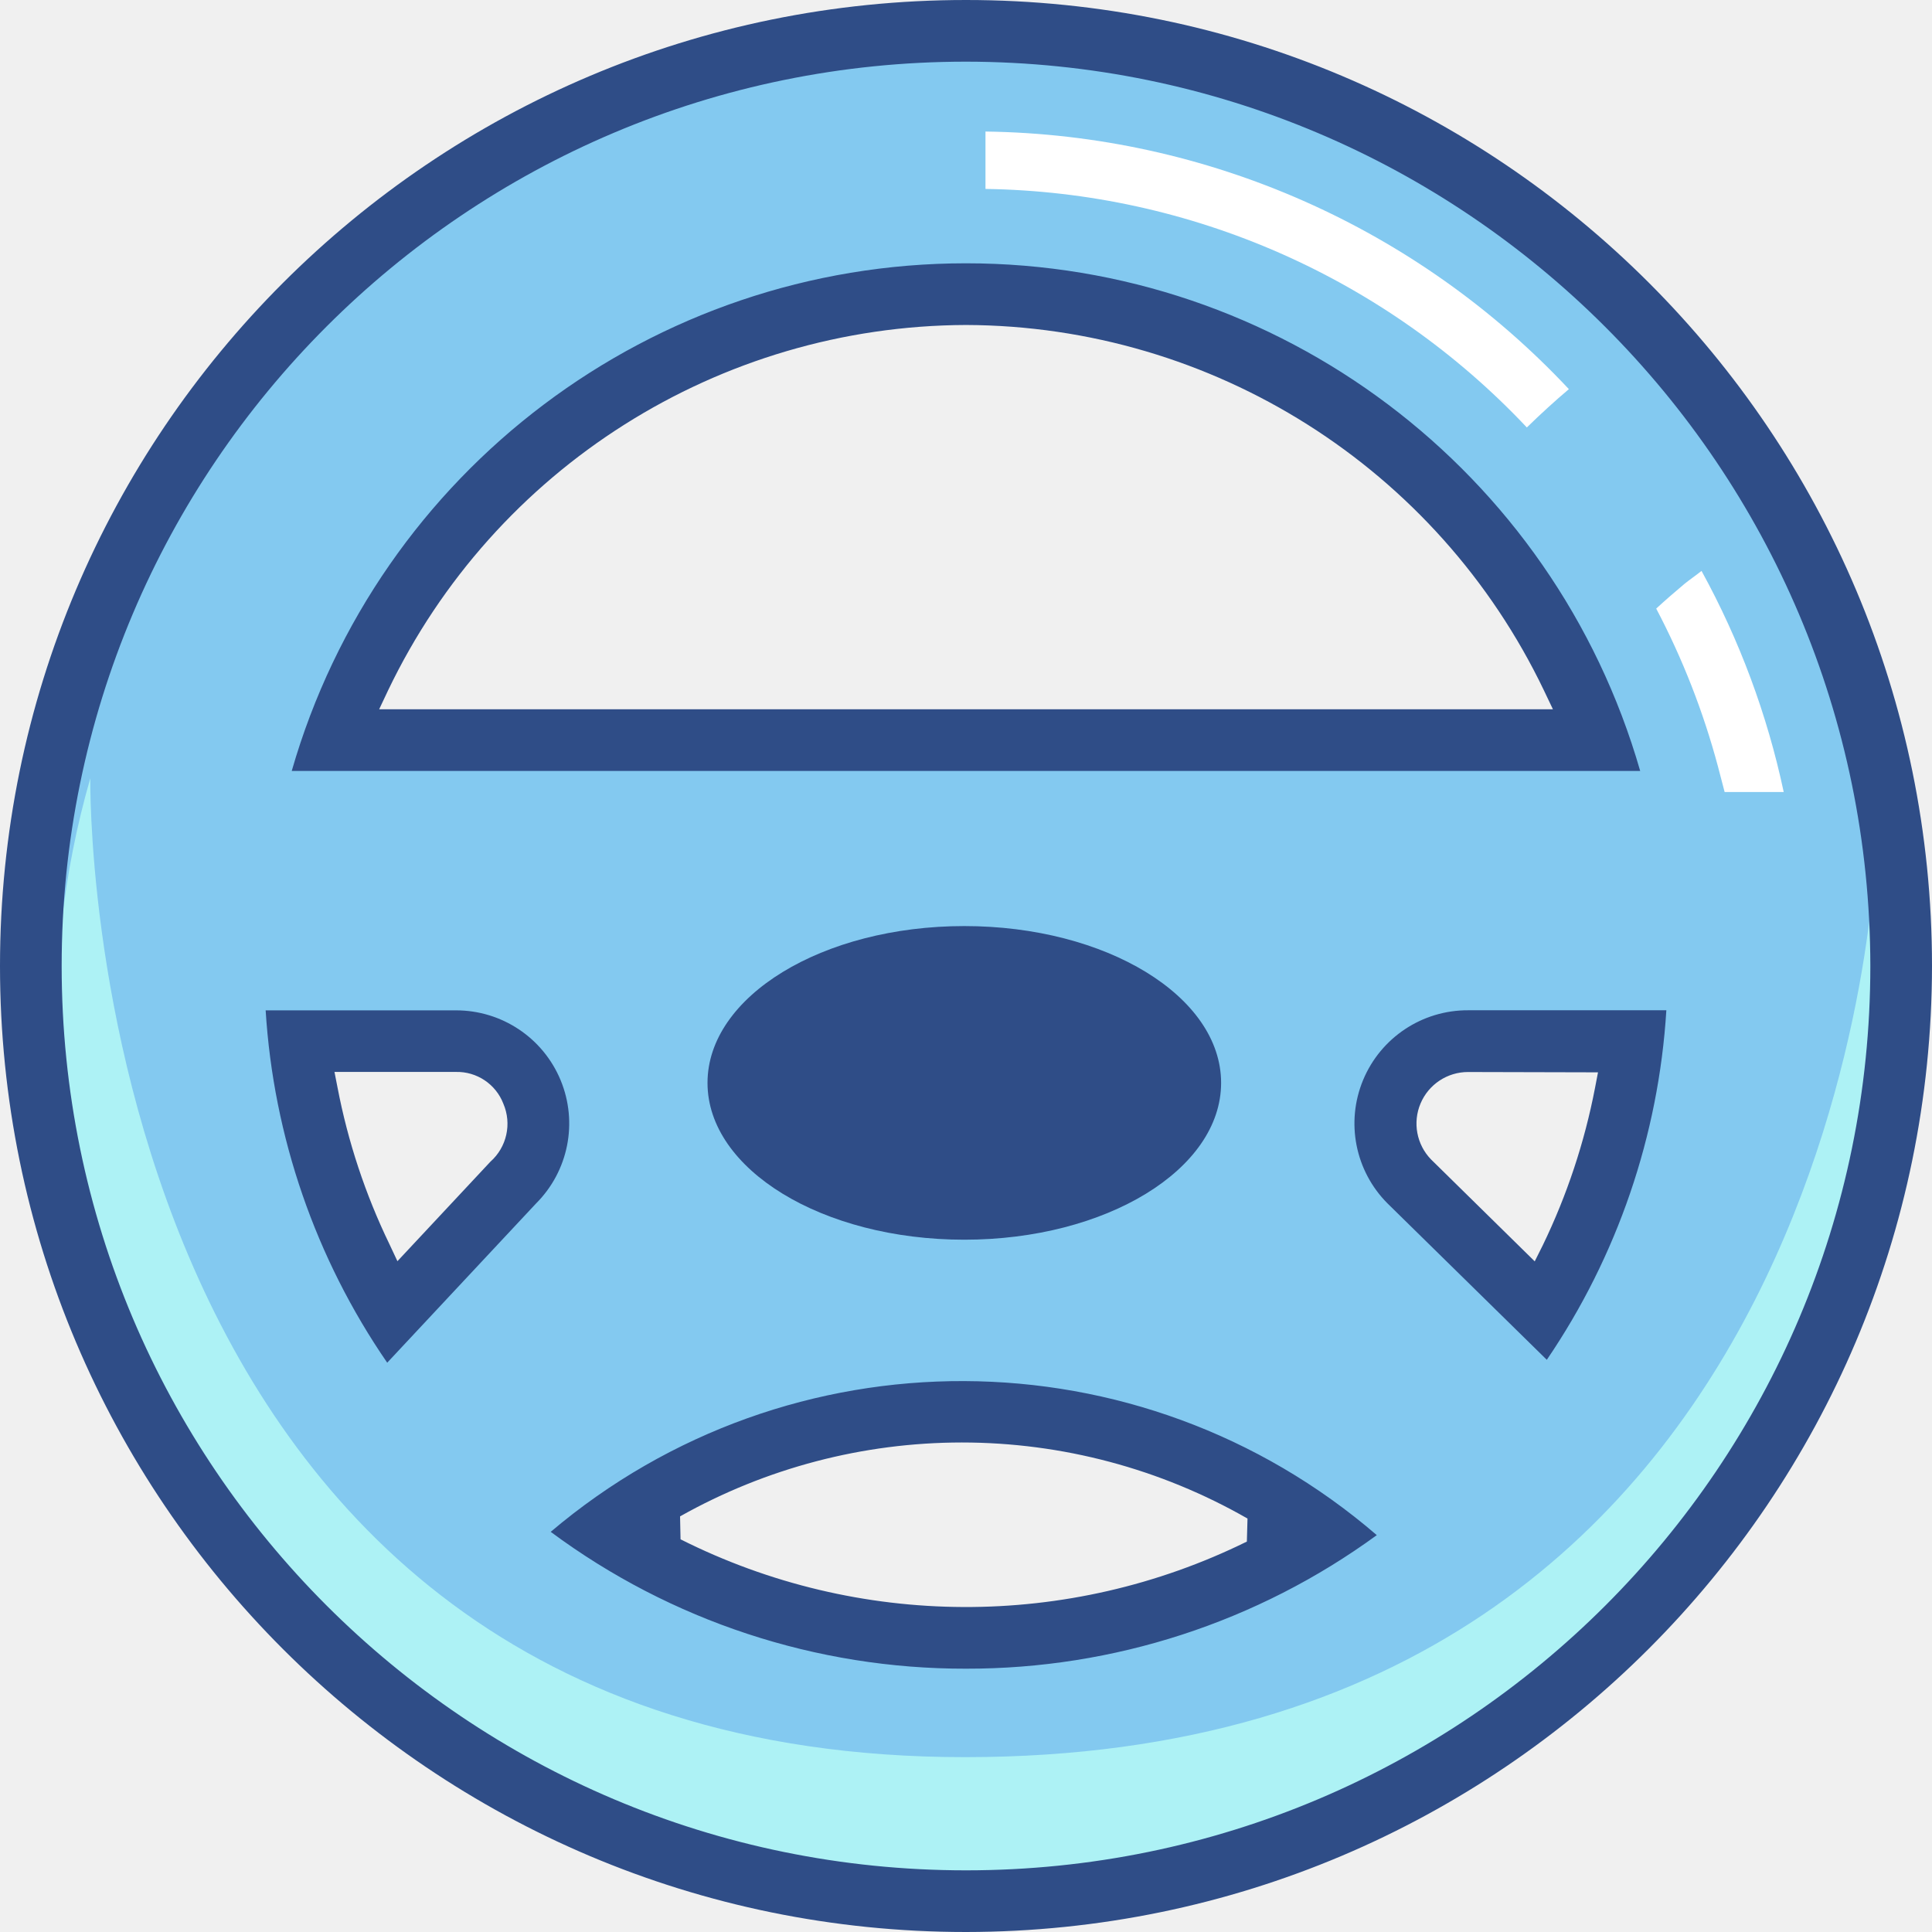
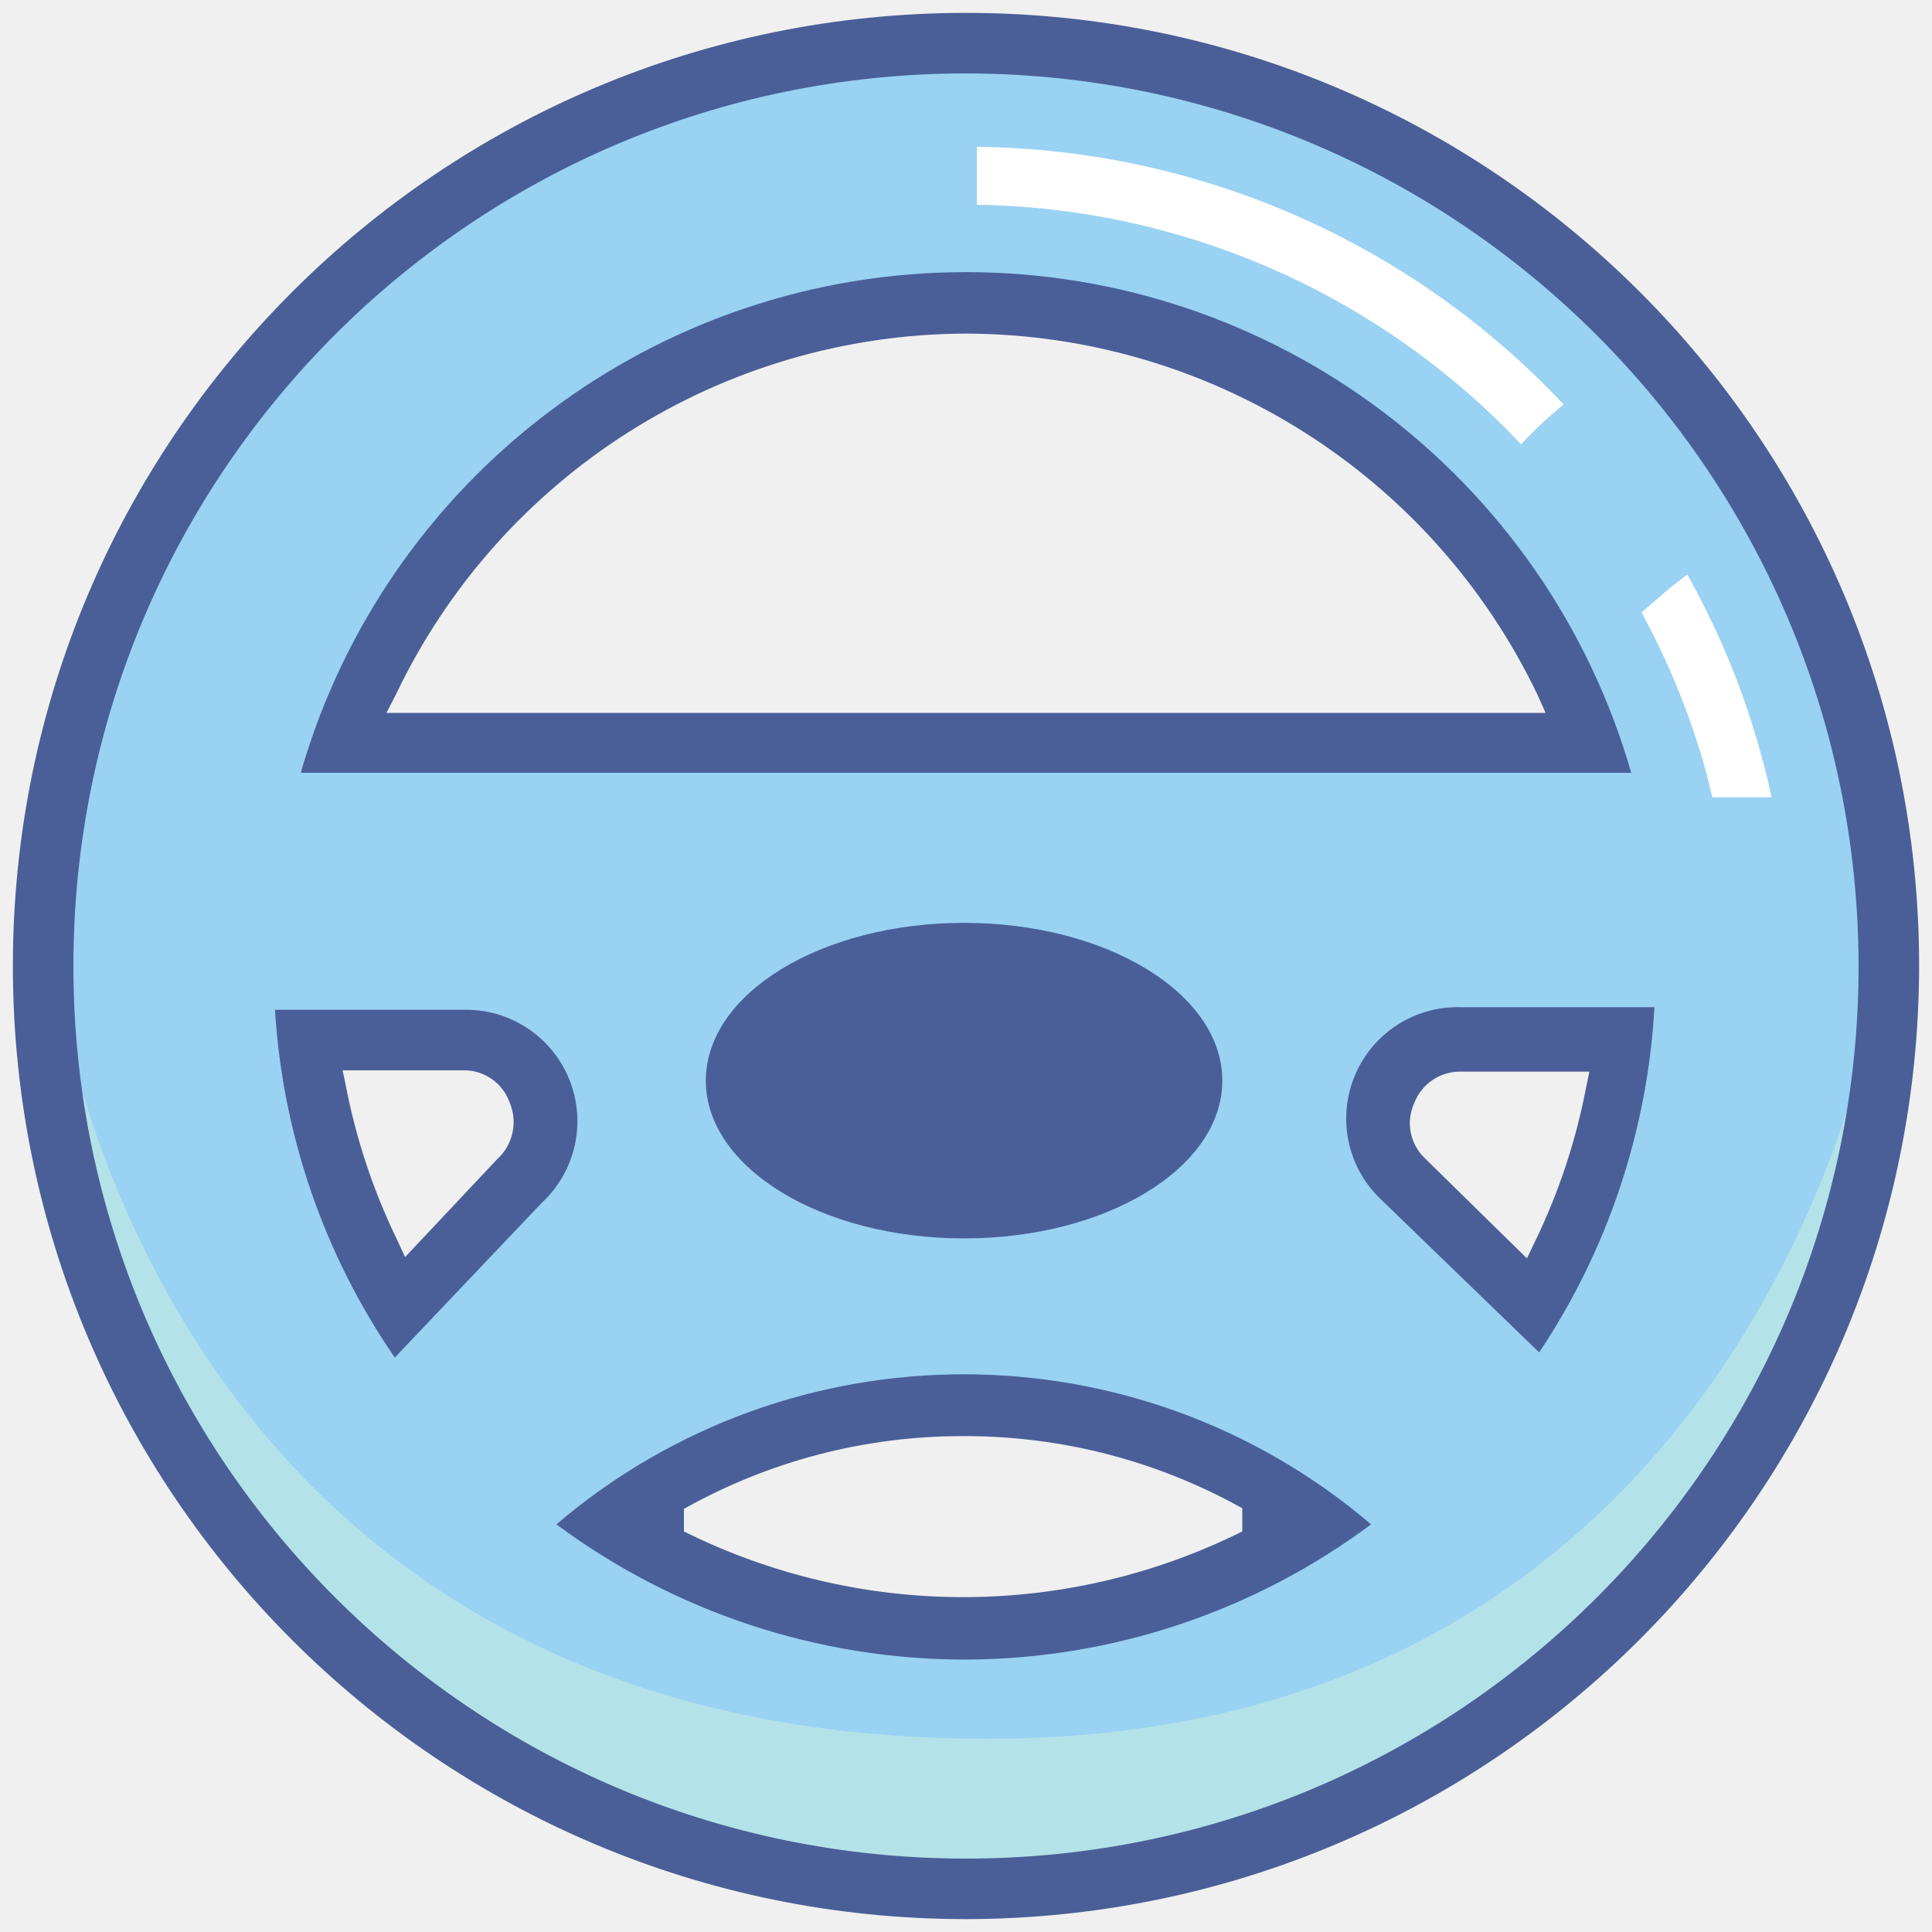
- <svg xmlns="http://www.w3.org/2000/svg" width="24" height="24" viewBox="0 0 24 24">
-   <g id="wheel" transform="translate(0 0)">
-     <path id="Path_2372" data-name="Path 2372" d="M12.332.845A11.487,11.487,0,1,0,23.818,12.332,11.5,11.5,0,0,0,12.332.845ZM4.28,9.663a8.478,8.478,0,0,1,16.1,0Zm1.71,3.464a1.163,1.163,0,0,1,.814,2l-1.636,1.75a8.44,8.44,0,0,1-1.281-3.746Zm6.29,4.605a7.649,7.649,0,0,1,4.757,1.655A8.423,8.423,0,0,1,7.57,19.35,7.651,7.651,0,0,1,12.28,17.732Zm5.466-2.62a1.163,1.163,0,0,1,.824-1.986h2.206a8.431,8.431,0,0,1-1.264,3.721Z" transform="translate(-0.332 -0.332)" fill="#83c9f0" />
-     <path id="Path_2373" data-name="Path 2373" d="M22.422,5.453a10.117,10.117,0,0,0-7.247-3.2v.713A9.428,9.428,0,0,1,21.9,5.929Q22.159,5.676,22.422,5.453Z" transform="translate(-2.933 -0.619)" fill="#fff" />
-     <path id="Path_2376" data-name="Path 2376" d="M191.3,15.588s-.2,12.161,10.865,12.161,11.318-11.336,11.318-11.336a11.525,11.525,0,0,1-1.152,7.051A11.27,11.27,0,0,1,202.17,29.31a11.448,11.448,0,0,1-10.47-6.567A10.869,10.869,0,0,1,191.3,15.588Z" transform="translate(-190.178 -5.921)" fill="#adf2f5" />
-     <path id="Path_2374" data-name="Path 2374" d="M25.845,9.087c-.119.1-.235.2-.35.306a9.455,9.455,0,0,1,.768,1.965l.082.314h.734a10.055,10.055,0,0,0-1.021-2.747C25.988,8.981,25.914,9.031,25.845,9.087Z" transform="translate(-4.921 -1.833)" fill="#fff" />
-     <path id="Path_2375" data-name="Path 2375" d="M12.2,24.2a12,12,0,1,1,12-12A12.013,12.013,0,0,1,12.2,24.2ZM12.2.966A11.234,11.234,0,1,0,23.434,12.2,11.246,11.246,0,0,0,12.2.966Zm0,19.963a8.626,8.626,0,0,1-5.159-1.7,7.9,7.9,0,0,1,10.262.041A8.629,8.629,0,0,1,12.2,20.929Zm-.052-2.81a7.146,7.146,0,0,0-3.5.918l.006.285a7.894,7.894,0,0,0,7.035.028l.008-.286A7.142,7.142,0,0,0,12.148,18.119ZM5.01,17.128A8.671,8.671,0,0,1,3.5,12.751H5.864a1.405,1.405,0,0,1,.994,2.4ZM4.393,13.71a7.869,7.869,0,0,0,.644,1.944l.1.213,1.155-1.236a.63.63,0,0,0,.161-.72.616.616,0,0,0-.591-.395H4.355Zm13.044,1.44a1.406,1.406,0,0,1,1-2.4H20.9a8.663,8.663,0,0,1-1.485,4.342Zm1-1.633a.64.64,0,0,0-.46,1.086l1.288,1.266.1-.2a7.935,7.935,0,0,0,.649-1.955l.037-.193ZM3.824,9.777a8.715,8.715,0,0,1,16.751,0ZM12.2,4.237A7.993,7.993,0,0,0,5.02,8.778l-.11.233H19.491l-.111-.233A7.993,7.993,0,0,0,12.2,4.237Z" transform="translate(-0.2 -0.2)" fill="#2f4d87" />
-     <ellipse id="Ellipse_314" data-name="Ellipse 314" cx="3.19" cy="1.948" rx="3.19" ry="1.948" transform="translate(8.789 11.504)" fill="#2f4d87" />
-   </g>
+ <svg xmlns="http://www.w3.org/2000/svg" id="Layer_1" data-name="Layer 1" viewBox="0 0 30 30">
+   <defs>
+     <style>.cls-1{fill:#99d2f3;}.cls-2{fill:#fff;}.cls-3{fill:#b4e2e9;}.cls-4{fill:#4a5f98;}</style>
+   </defs>
+   <path class="cls-1" d="M15,.84A14.16,14.16,0,1,0,29.16,15,14.17,14.17,0,0,0,15,.84ZM5.08,11.71a10.44,10.44,0,0,1,19.84,0ZM7.19,16a1.43,1.43,0,0,1,1,2.46l-2,2.16A10.57,10.57,0,0,1,4.59,16Zm7.75,5.68a9.44,9.44,0,0,1,5.86,2,10.38,10.38,0,0,1-11.67-.05A9.44,9.44,0,0,1,14.94,21.66Zm6.73-3.23a1.43,1.43,0,0,1,1-2.45h2.72a10.46,10.46,0,0,1-1.56,4.58Z" />
+   <path class="cls-2" d="M24.28,6.28a12.7,12.7,0,0,0-9.11-4v.9a11.85,11.85,0,0,1,8.45,3.72C23.84,6.66,24.06,6.46,24.28,6.28Z" />
+   <path class="cls-3" d="M.84,15S2.19,27,15.33,27c12.08,0,13.83-11.62,13.83-11.62s-.31,13.78-13.64,13.78C.37,29.16.84,15,.84,15Z" />
+   <path class="cls-2" d="M25.93,9.13l-.44.38a11.75,11.75,0,0,1,1,2.47l.1.4h.92A12.5,12.5,0,0,0,26.2,8.92Z" />
+   <path class="cls-4" d="M15,29.8A14.8,14.8,0,1,1,29.8,15,14.82,14.82,0,0,1,15,29.8ZM15,1.14A13.86,13.86,0,1,0,28.86,15,13.88,13.88,0,0,0,15,1.14Zm0,24.63a10.66,10.66,0,0,1-6.36-2.1,9.75,9.75,0,0,1,12.65,0A10.59,10.59,0,0,1,15,25.77Zm-.06-3.47a8.81,8.81,0,0,0-4.32,1.13v.35a9.72,9.72,0,0,0,8.67,0v-.36A8.82,8.82,0,0,0,14.94,22.3ZM6.13,21.08a10.68,10.68,0,0,1-1.86-5.4H7.19a1.73,1.73,0,0,1,1.22,3Zm-.76-4.22a9.68,9.68,0,0,0,.8,2.4l.12.26L7.72,18a.78.78,0,0,0,.19-.89.75.75,0,0,0-.72-.49H5.32Zm16.09,1.78a1.73,1.73,0,0,1,1.23-3h3A10.72,10.72,0,0,1,23.9,21Zm1.23-2a.76.76,0,0,0-.73.49.75.75,0,0,0,.16.85l1.59,1.56.12-.25a9.62,9.62,0,0,0,.8-2.41l.05-.24ZM4.67,12a10.75,10.75,0,0,1,20.66,0ZM15,5.18a9.84,9.84,0,0,0-8.85,5.6L6,11.07H24l-.13-.29A9.87,9.87,0,0,0,15,5.18Z" />
+   <ellipse class="cls-4" cx="14.97" cy="16.78" rx="4.01" ry="2.45" />
</svg>
